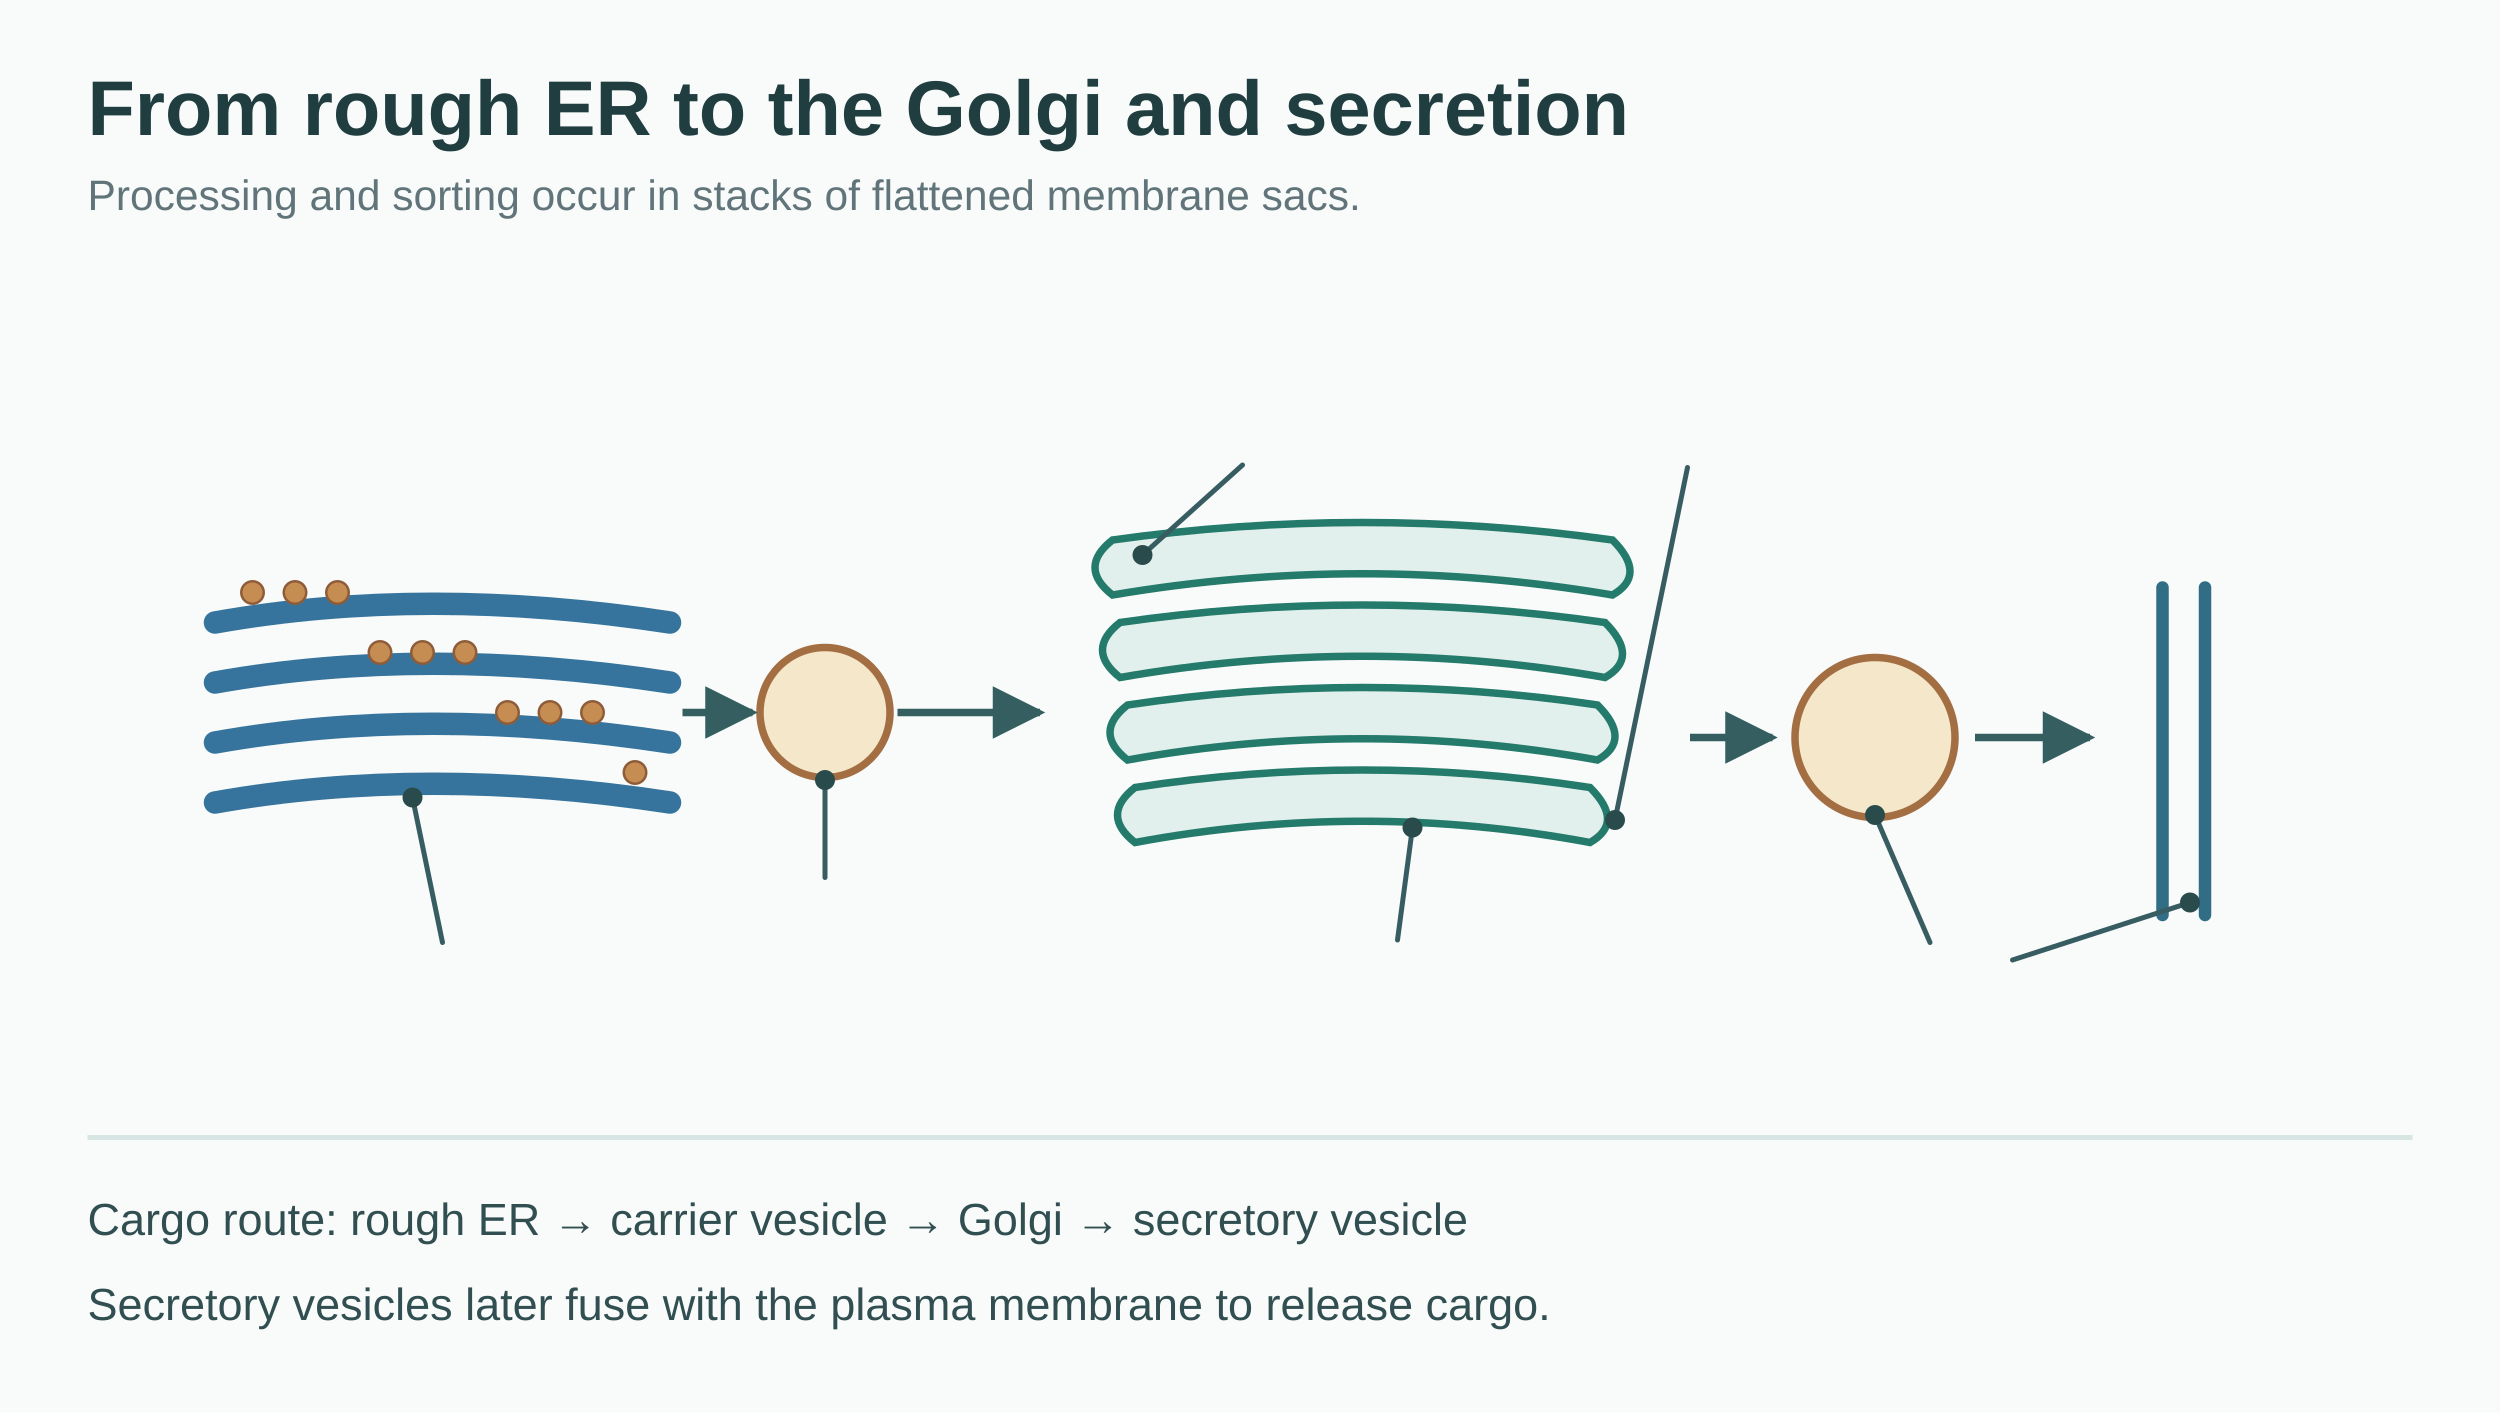
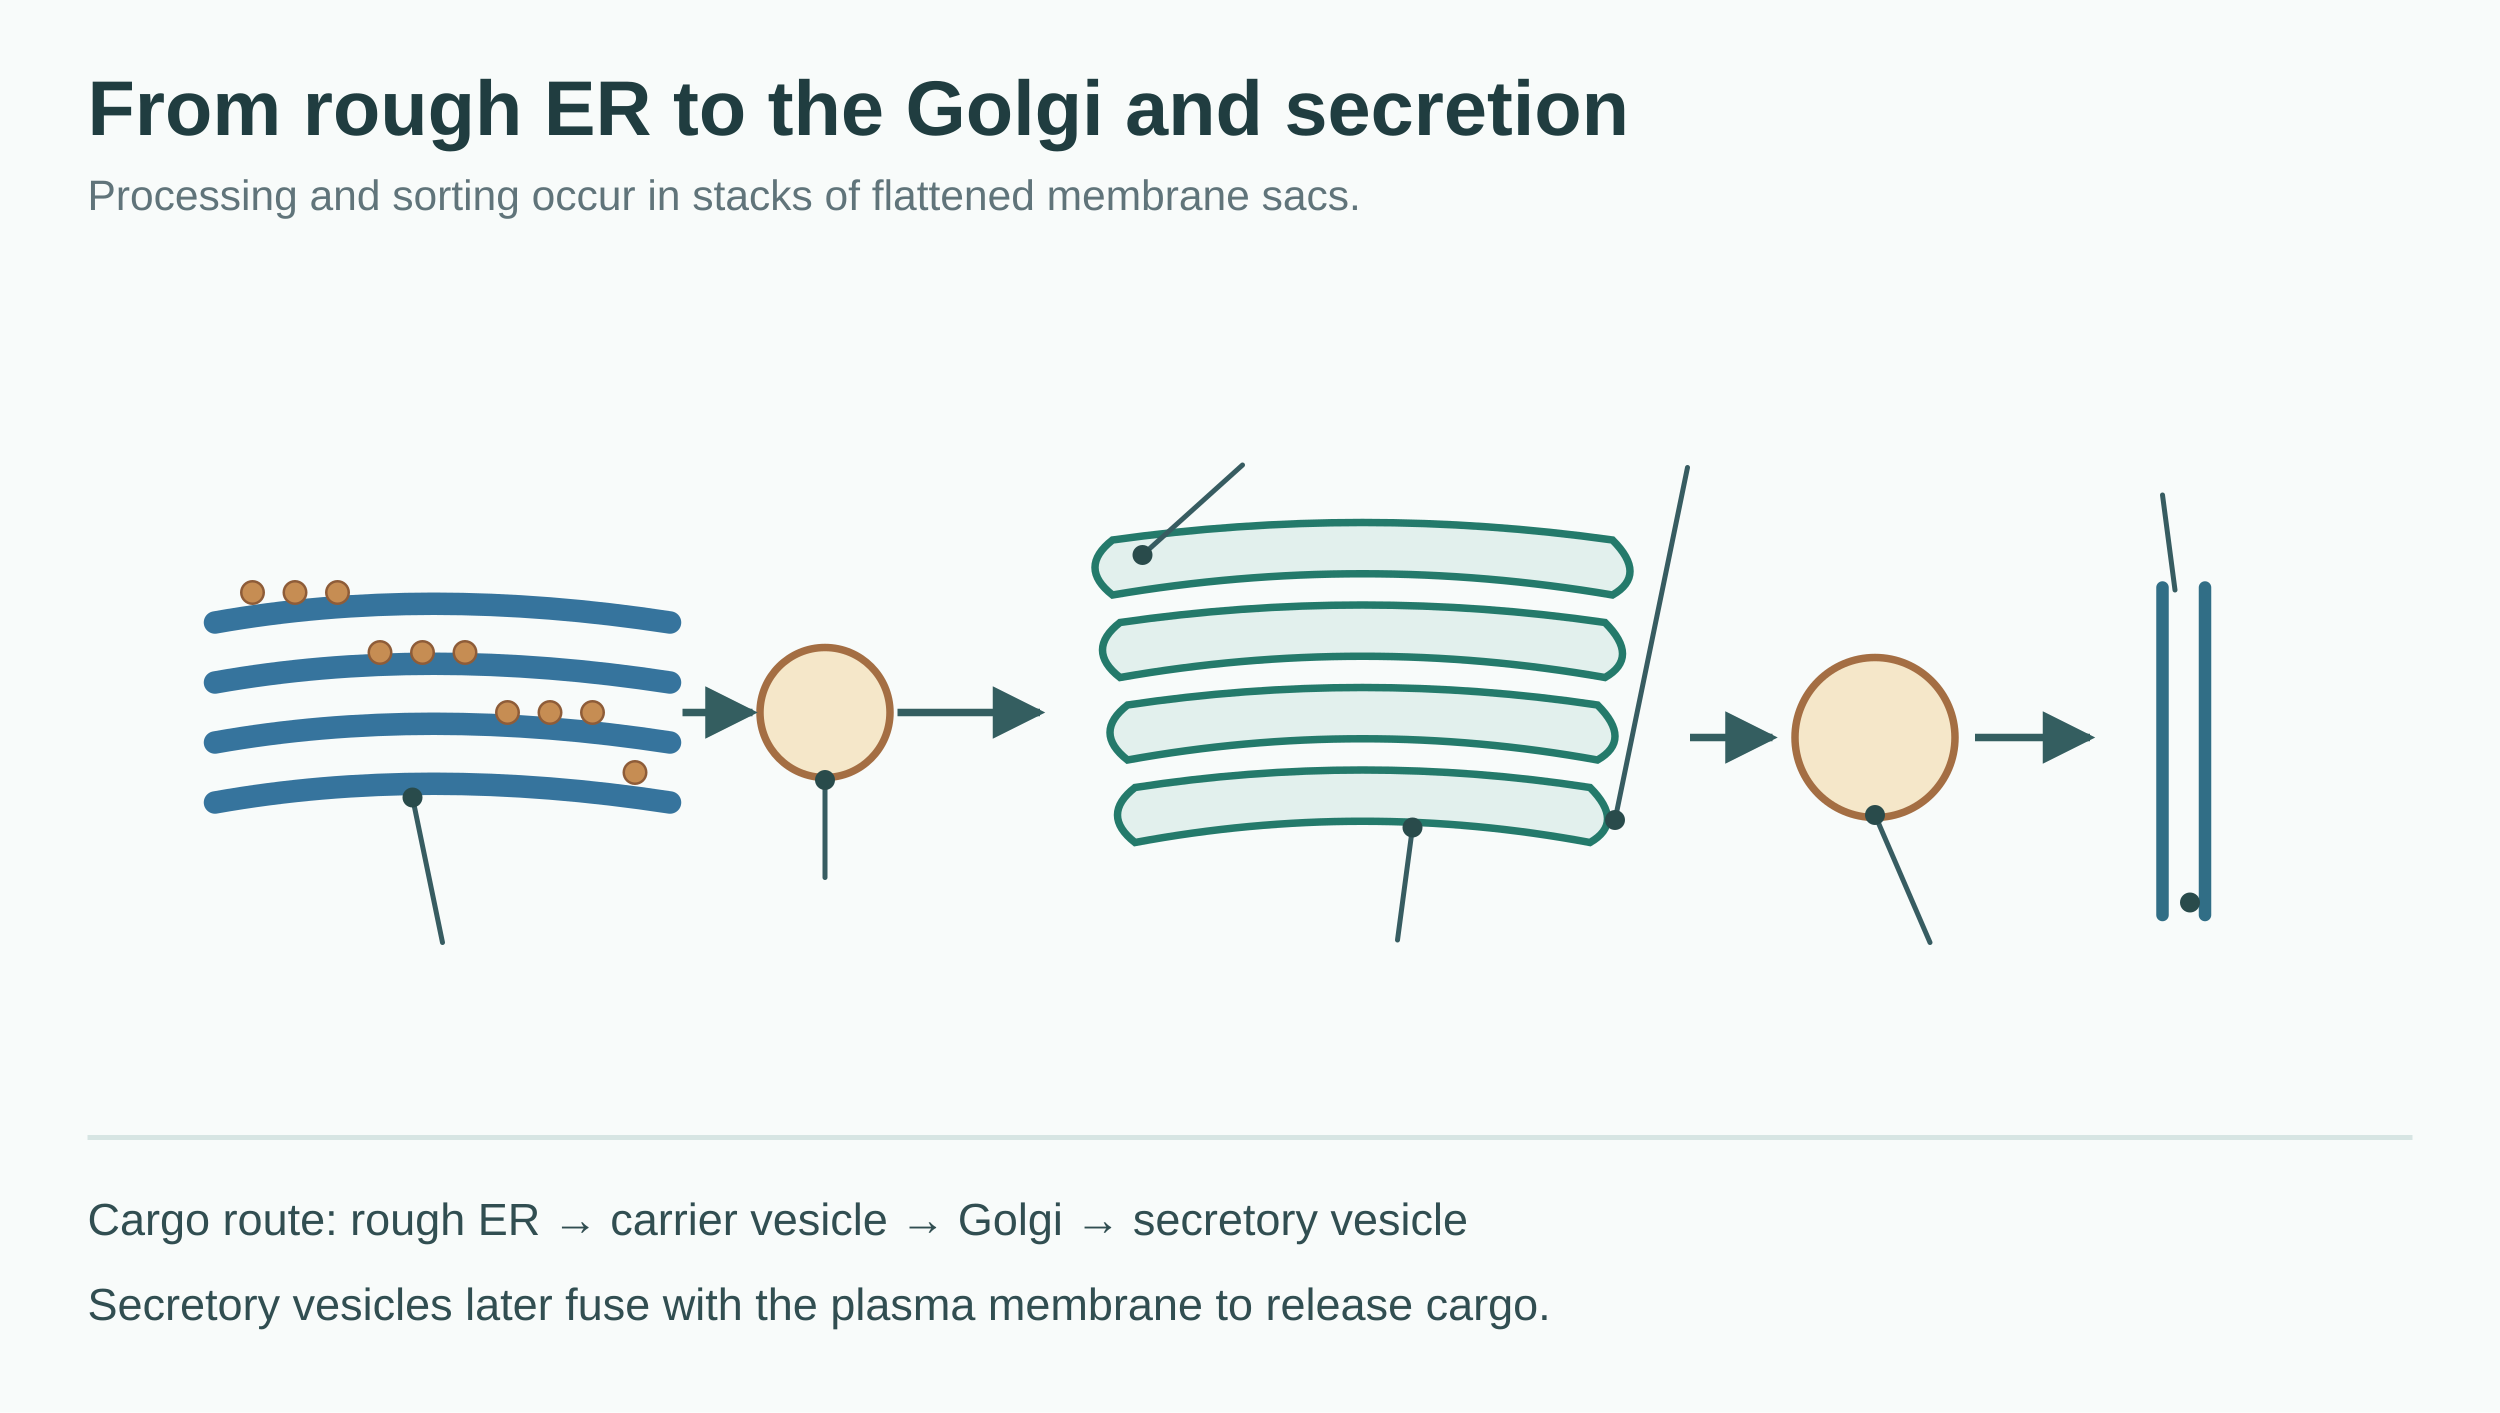
<svg xmlns="http://www.w3.org/2000/svg" viewBox="0 0 1000 565" role="img" aria-labelledby="golgi-title golgi-desc">
  <defs>
    <marker id="end" viewBox="0 0 10 10" refX="9" refY="5" markerWidth="7" markerHeight="7" orient="auto">
      <path d="M0 0 L10 5 L0 10 Z" fill="#345e60" />
    </marker>
  </defs>
  <style>text{font-family:Arial,Helvetica,sans-serif;fill:#203d40}.title{font-size:31px;font-weight:700}.subtitle{font-size:17px;fill:#60747a}.step{font-size:22px;font-weight:700}.label{font-size:19px;font-weight:600}.small{font-size:17px;fill:#436264}.note{font-size:18px;fill:#314e51}.leader{stroke:#375c61;stroke-width:2;fill:none;stroke-linecap:round}.arrow{stroke:#345e60;stroke-width:3;fill:none;marker-end:url(#end)}.cisterna{fill:#e2f0ed;stroke:#247a6b;stroke-width:3}</style>
  <rect width="1000" height="565" fill="#f8fbfa" />
  <text x="35" y="54" class="title">From rough ER to the Golgi and secretion</text>
  <text x="35" y="84" class="subtitle">Processing and sorting occur in stacks of flattened membrane sacs.</text>
  <path d="M86 249 Q170 234 268 249 M86 273 Q170 258 268 273 M86 297 Q170 282 268 297 M86 321 Q170 306 268 321" fill="none" stroke="#36749d" stroke-width="9" stroke-linecap="round" />
  <circle cx="101" cy="237" r="4.5" fill="#c68d53" stroke="#8e5c38" stroke-width="1" />
  <circle cx="118" cy="237" r="4.5" fill="#c68d53" stroke="#8e5c38" stroke-width="1" />
  <circle cx="135" cy="237" r="4.5" fill="#c68d53" stroke="#8e5c38" stroke-width="1" />
  <circle cx="152" cy="261" r="4.5" fill="#c68d53" stroke="#8e5c38" stroke-width="1" />
  <circle cx="169" cy="261" r="4.5" fill="#c68d53" stroke="#8e5c38" stroke-width="1" />
  <circle cx="186" cy="261" r="4.5" fill="#c68d53" stroke="#8e5c38" stroke-width="1" />
  <circle cx="203" cy="285" r="4.5" fill="#c68d53" stroke="#8e5c38" stroke-width="1" />
  <circle cx="220" cy="285" r="4.5" fill="#c68d53" stroke="#8e5c38" stroke-width="1" />
  <circle cx="237" cy="285" r="4.5" fill="#c68d53" stroke="#8e5c38" stroke-width="1" />
  <circle cx="254" cy="309" r="4.5" fill="#c68d53" stroke="#8e5c38" stroke-width="1" />
  <circle cx="330" cy="285" r="26" fill="#f5e7c9" stroke="#a46e43" stroke-width="3" />
  <path class="arrow" d="M273 285 L301 285" />
  <path class="arrow" d="M359 285 L416 285" />
  <path class="cisterna" d="M445 216 Q545 202 645 216 Q659 230 645 238 Q545 221 445 238 Q431 227 445 216 Z" />
  <path class="cisterna" d="M448 249 Q545 235 642 249 Q656 263 642 271 Q545 254 448 271 Q434 260 448 249 Z" />
  <path class="cisterna" d="M451 282 Q545 268 639 282 Q653 296 639 304 Q545 287 451 304 Q437 293 451 282 Z" />
  <path class="cisterna" d="M454 315 Q545 301 636 315 Q650 329 636 337 Q545 320 454 337 Q440 326 454 315 Z" />
  <circle cx="750" cy="295" r="32" fill="#f5e7c9" stroke="#a46e43" stroke-width="3" />
  <path class="arrow" d="M676 295 L709 295" />
  <path class="arrow" d="M790 295 L836 295" />
  <path d="M865 235 V366 M882 235 V366" stroke="#316e86" stroke-width="5" stroke-linecap="round" />
  <path class="leader" d="M177 377 L165 319" />
  <circle cx="165" cy="319" r="4" fill="#294b4b" />
  <path class="leader" d="M330 351 L330 312" />
  <circle cx="330" cy="312" r="4" fill="#294b4b" />
  <path class="leader" d="M559 376 L565 331" />
  <circle cx="565" cy="331" r="4" fill="#294b4b" />
  <path class="leader" d="M772 377 L750 326" />
  <circle cx="750" cy="326" r="4" fill="#294b4b" />
  <path class="leader" d="M497 186 L457 222" />
  <circle cx="457" cy="222" r="4" fill="#294b4b" />
  <path class="leader" d="M675 187 L646 328" />
  <circle cx="646" cy="328" r="4" fill="#294b4b" />
-   <path class="leader" d="M805 384 L876 361" />
+   <path class="leader" d="M865 198 L870 236" />
  <circle cx="876" cy="361" r="4" fill="#294b4b" />
  <path d="M35 455 H965" stroke="#d7e5e3" stroke-width="2" />
  <text x="35" y="494" class="note">Cargo route: rough ER → carrier vesicle → Golgi → secretory vesicle</text>
  <text x="35" y="528" class="note">Secretory vesicles later fuse with the plasma membrane to release cargo.</text>
</svg>
